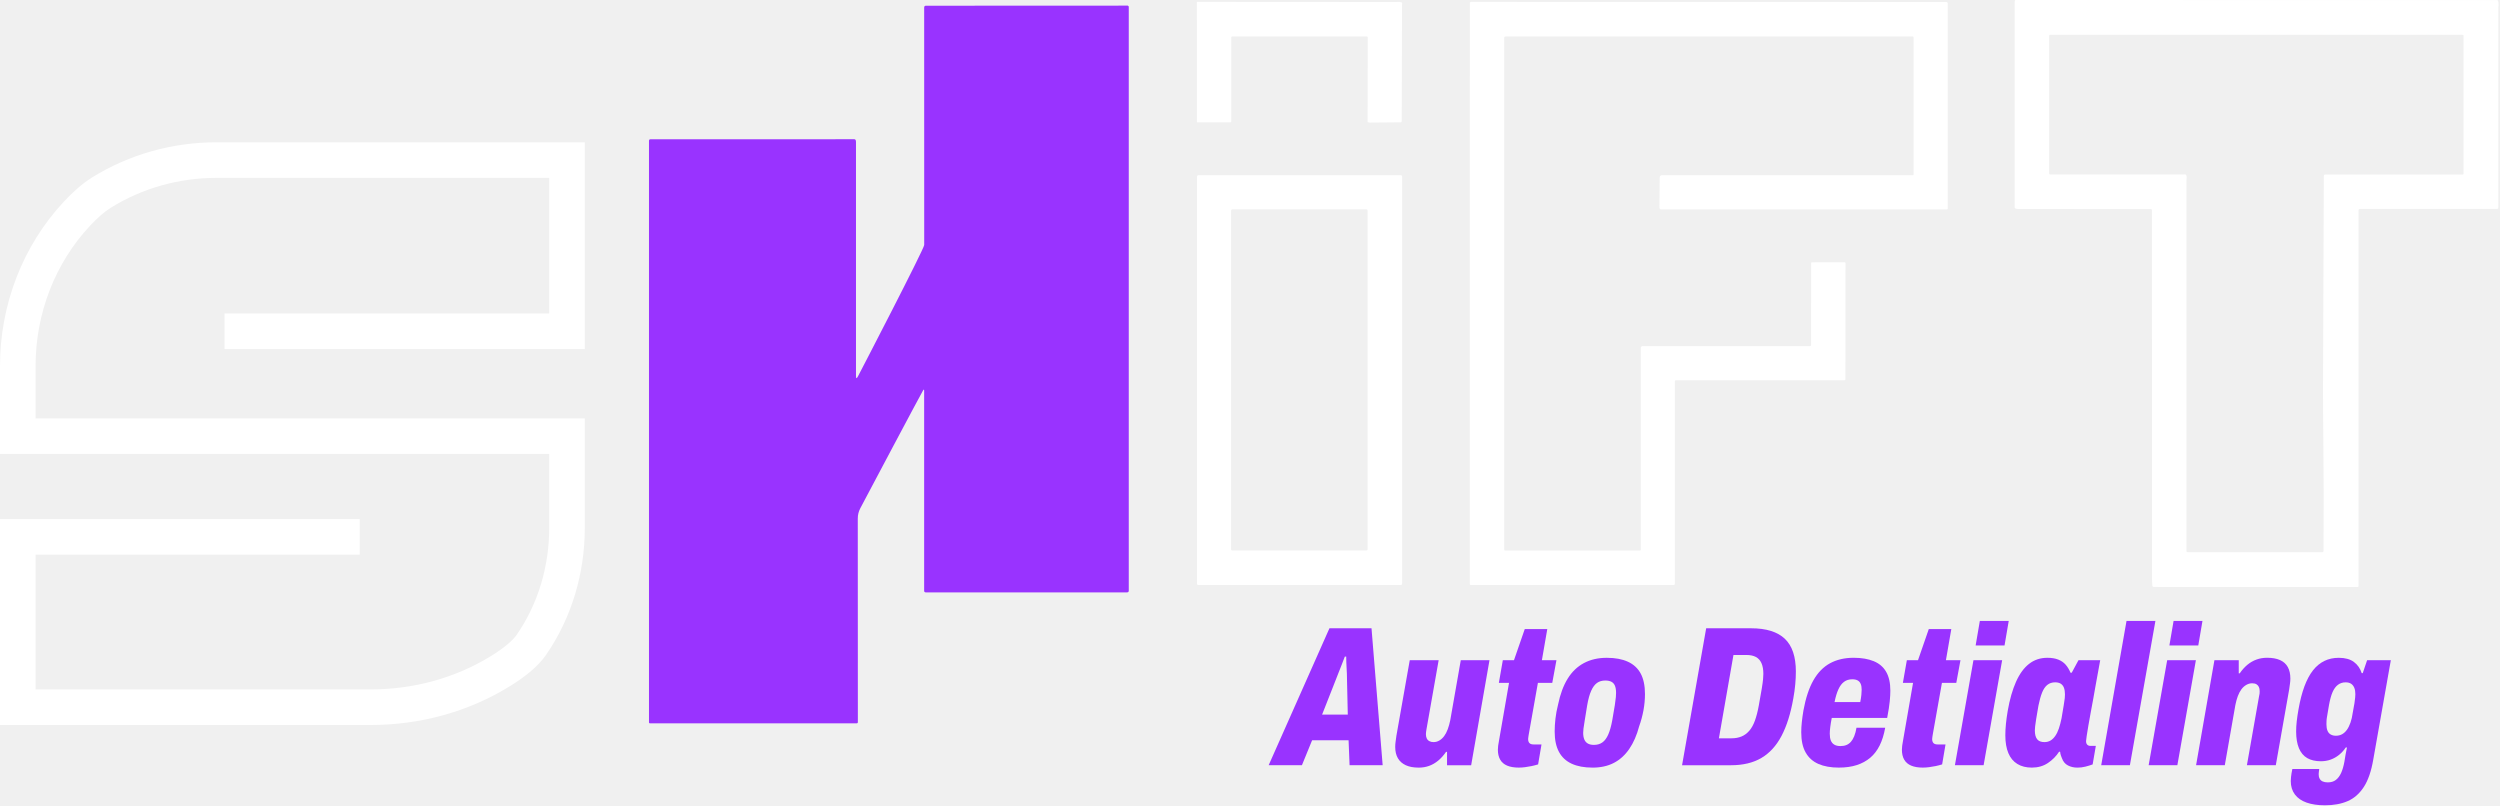
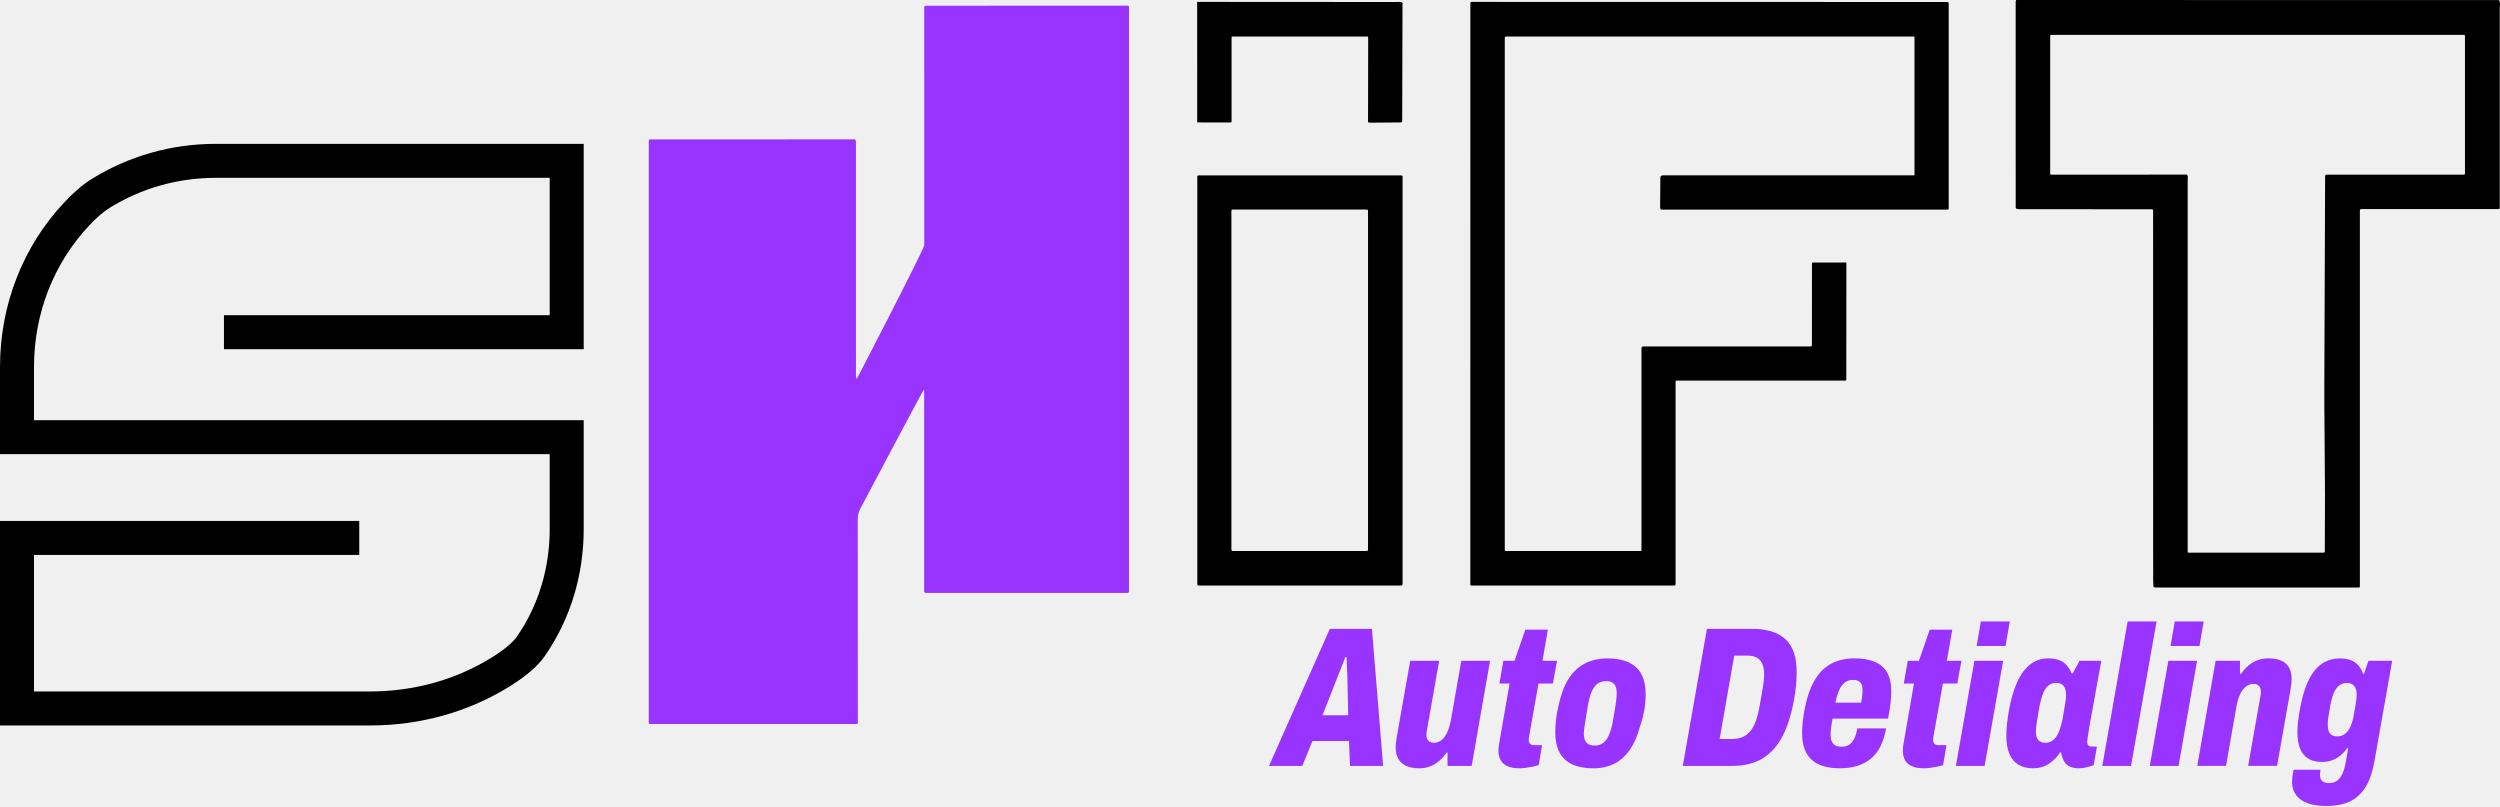
- <svg xmlns="http://www.w3.org/2000/svg" width="1546" height="498" viewBox="0 0 1546 498" fill="none">
-   <path d="M1544.51 0.03C1545.1 0.95 1545.25 2.56 1544.95 4.86V128.44C1544.95 128.85 1544.62 129.19 1544.2 129.19H1459.31C1458.87 129.19 1458.52 129.54 1458.52 129.97V362.29C1458.52 362.78 1458.28 363.02 1457.79 363.02H1337.11L1331.88 362.94C1331.31 362.93 1331.01 362.64 1330.98 362.08L1330.81 358.69L1330.76 130.08C1330.76 129.56 1330.5 129.3 1329.98 129.3L1248.39 129.24C1246.48 129.35 1245.64 128.81 1245.88 127.62L1245.86 1.07C1245.88 0.63 1246.01 0.28 1246.25 0.01L1544.51 0.04V0.03ZM1350.53 107.9C1351.96 107.46 1352.5 108.58 1352.13 111.26V340.9C1352.13 341.22 1352.38 341.48 1352.69 341.48H1436.07C1436.6 341.48 1436.86 341.22 1436.86 340.69C1437.04 317.53 1437 294.33 1436.74 271.12C1436.59 257.66 1436.53 247.28 1436.55 239.98C1436.6 213.83 1436.77 170.12 1437.05 108.85C1437.05 108.23 1437.37 107.92 1438 107.92H1522.92C1523.21 107.92 1523.45 107.68 1523.45 107.39V22.11C1523.45 21.79 1523.19 21.53 1522.86 21.53H1267.72C1267.43 21.53 1267.19 21.76 1267.19 22.04V107.3C1267.19 107.64 1267.47 107.91 1267.81 107.91L1350.52 107.89L1350.53 107.9Z" fill="white" />
-   <path d="M863.38 1.23C866.33 1 867.54 1.44 867.02 2.54L866.83 74.85C866.83 75.37 866.57 75.63 866.05 75.64L847.04 75.8L845.73 75.55L845.82 23.2C845.82 22.85 845.53 22.56 845.18 22.56H761.88C761.62 22.56 761.41 22.77 761.41 23.03V75.14C761.41 75.43 761.17 75.67 760.88 75.67L740.19 75.64L740.16 1.16L863.36 1.24L863.38 1.23Z" fill="white" />
-   <path d="M910.2 1.17L1203.54 1.23C1204.06 1.23 1204.49 1.66 1204.49 2.18V128.79C1204.49 129.27 1204.25 129.51 1203.77 129.51L1027.05 129.49C1026.43 129.47 1026.14 128.81 1026.19 127.51L1026.35 109.87C1026.36 108.85 1026.87 108.34 1027.88 108.34H1183.03C1183.21 108.34 1183.36 108.19 1183.36 108.01V23.24C1183.36 22.79 1183.14 22.57 1182.69 22.57H931.07C930.5 22.57 930.21 22.86 930.21 23.43V339.92C930.21 340.26 930.38 340.43 930.72 340.43H1014.22C1014.47 340.43 1014.67 340.23 1014.67 339.98V215.13C1014.67 214.53 1015.16 214.04 1015.76 214.04H1119.18C1119.71 214.04 1119.97 213.78 1119.97 213.25L1120 162.41C1120.17 162.34 1120.33 162.27 1120.5 162.21L1140.29 162.18C1141.15 161.97 1141.47 162.48 1141.26 163.69L1141.21 234.55C1141.21 234.88 1140.95 235.14 1140.62 235.14H1036.36C1036.02 235.14 1035.74 235.42 1035.74 235.76V360.94C1035.74 361.49 1035.46 361.77 1034.9 361.77H909.47C909.17 361.77 908.93 361.53 908.93 361.24L908.95 1.78C909.11 1.29 909.53 1.09 910.21 1.17H910.2Z" fill="white" />
-   <path d="M697.49 3.49C697.92 3.74 698.1 4.07 698.03 4.49V365.27C698.03 365.98 697.68 366.33 696.97 366.33H572.52C571.84 366.33 571.49 365.99 571.49 365.3V241.63C571.49 240.76 571.27 240.7 570.82 241.44C569.47 243.64 534.33 309.88 532.01 314.31C530.97 316.3 530.45 318.4 530.45 320.6C530.45 361.44 530.47 403.44 530.5 446.6C530.5 447 530.18 447.32 529.78 447.32H401.95C401.61 447.32 401.33 447.05 401.33 446.71V87.09C401.33 86.45 401.66 86.12 402.31 86.12L528.13 86.1C529.45 85.87 529.34 87.85 529.34 88.23C529.3 136.5 529.3 184.58 529.34 232.48C529.34 234.17 529.74 234.27 530.54 232.78C532.26 229.53 571.54 153.81 571.53 151.5C571.49 141.81 571.48 92.86 571.51 4.65C571.51 3.91 571.88 3.54 572.63 3.54L697.47 3.48L697.49 3.49Z" fill="#9933FF" />
-   <path d="M867.06 361C867.06 361.43 866.71 361.78 866.28 361.78H741.02C740.59 361.78 740.24 361.43 740.24 361V109.14C740.24 108.71 740.59 108.36 741.02 108.36H866.28C866.71 108.36 867.06 108.71 867.06 109.14V360.99V361ZM845.72 130.22C845.72 129.81 845.39 129.47 844.97 129.47H762.06C761.65 129.47 761.31 129.8 761.31 130.22V339.67C761.31 340.08 761.64 340.42 762.06 340.42H844.97C845.38 340.42 845.72 340.09 845.72 339.67V130.22Z" fill="white" />
-   <path d="M784.54 473.21L822.13 388.53H848.14L855.04 473.21H834.58L833.96 457.8H811.4L805.11 473.21H784.53H784.54ZM817.57 441.91H833.47L832.98 419.97C832.98 418.98 832.96 417.92 832.92 416.76C832.88 415.61 832.82 414.4 832.74 413.12C832.66 411.85 832.6 410.61 832.56 409.42C832.52 408.23 832.5 407.1 832.5 406.03H831.64C831.15 407.43 830.55 408.99 829.85 410.71C829.15 412.44 828.49 414.1 827.88 415.7C827.26 417.3 826.71 418.72 826.22 419.95L817.59 441.89L817.57 441.91Z" fill="#9933FF" />
-   <path d="M877.22 474.69C874.1 474.69 871.47 474.2 869.33 473.21C867.19 472.22 865.57 470.79 864.46 468.9C863.35 467.01 862.8 464.67 862.8 461.87C862.8 460.8 862.88 459.69 863.05 458.54C863.21 457.39 863.38 456.2 863.54 454.96L871.8 408.25H889.67L882.15 450.9C882.07 451.48 881.98 452.01 881.9 452.5C881.82 452.99 881.78 453.49 881.78 453.98C881.78 454.97 881.94 455.83 882.27 456.57C882.6 457.31 883.13 457.89 883.87 458.3C884.61 458.71 885.47 458.92 886.46 458.92C887.77 458.92 888.99 458.59 890.1 457.93C891.21 457.27 892.19 456.37 893.06 455.22C893.92 454.07 894.66 452.65 895.28 450.97C895.9 449.29 896.41 447.46 896.82 445.49L903.35 408.27H921.1L909.76 473.23H894.85V464.97H894.23C892.75 467.11 891.15 468.89 889.42 470.33C887.7 471.77 885.83 472.86 883.81 473.6C881.8 474.34 879.6 474.71 877.22 474.71V474.69Z" fill="#9933FF" />
-   <path d="M939.35 474.69C936.39 474.69 933.95 474.28 932.02 473.46C930.09 472.64 928.65 471.41 927.71 469.76C926.76 468.12 926.29 466.06 926.29 463.6C926.29 462.86 926.35 462.02 926.47 461.07C926.59 460.13 926.78 459.04 927.02 457.8L933.18 422.3H926.89L929.35 408.25H936.25L942.91 389.02H956.84L953.51 408.25H962.51L959.92 422.3H951.04L945.37 454.22C945.29 454.71 945.2 455.25 945.12 455.82C945.04 456.4 945 456.81 945 457.05C945 458.12 945.27 458.94 945.8 459.51C946.33 460.09 947.22 460.37 948.45 460.37H953.26L951.17 472.7C949.85 473.11 948.5 473.46 947.1 473.75C945.7 474.04 944.35 474.26 943.03 474.43C941.71 474.59 940.48 474.68 939.33 474.68L939.35 474.69Z" fill="#9933FF" />
-   <path d="M984.83 474.69C979.73 474.69 975.44 473.89 971.95 472.29C968.46 470.69 965.83 468.24 964.06 464.96C962.29 461.67 961.41 457.48 961.41 452.39C961.41 449.84 961.57 447.15 961.9 444.32C962.23 441.49 962.76 438.63 963.5 435.75C964.81 429.34 966.79 424 969.42 419.73C972.05 415.46 975.4 412.23 979.47 410.06C983.54 407.88 988.24 406.79 993.58 406.79C998.92 406.79 1003.11 407.59 1006.65 409.19C1010.18 410.79 1012.83 413.24 1014.6 416.52C1016.37 419.81 1017.25 424.04 1017.25 429.22C1017.25 432.51 1016.94 435.84 1016.33 439.2C1015.71 442.57 1014.83 445.86 1013.68 449.06C1012.2 454.65 1010.15 459.35 1007.52 463.17C1004.89 466.99 1001.71 469.87 997.97 471.8C994.23 473.73 989.85 474.7 984.84 474.7L984.83 474.69ZM985.69 460.64C987.74 460.64 989.49 460.13 990.93 459.1C992.37 458.07 993.58 456.43 994.57 454.17C995.56 451.91 996.38 448.97 997.03 445.36C997.77 441.25 998.3 438.11 998.63 435.93C998.96 433.75 999.16 432.13 999.25 431.06C999.33 429.99 999.37 429.13 999.37 428.47C999.37 426.66 999.14 425.2 998.69 424.09C998.24 422.98 997.52 422.16 996.53 421.63C995.54 421.1 994.27 420.83 992.71 420.83C990.66 420.83 988.93 421.34 987.53 422.37C986.13 423.4 984.94 425.02 983.96 427.24C982.97 429.46 982.15 432.46 981.5 436.24C980.84 440.35 980.33 443.51 979.96 445.73C979.59 447.95 979.34 449.57 979.22 450.6C979.1 451.63 979.04 452.47 979.04 453.13C979.04 454.86 979.29 456.27 979.78 457.38C980.27 458.49 981.01 459.31 982 459.84C982.99 460.38 984.22 460.64 985.7 460.64H985.69Z" fill="#9933FF" />
-   <path d="M1040.19 473.21L1055.1 388.53H1082.83C1092.2 388.53 1099.16 390.69 1103.72 395C1108.28 399.31 1110.56 406.07 1110.56 415.28C1110.56 417.74 1110.44 420.38 1110.19 423.17C1109.94 425.96 1109.53 428.92 1108.96 432.05C1107.32 441.34 1104.89 449.02 1101.69 455.1C1098.48 461.18 1094.33 465.72 1089.24 468.72C1084.14 471.72 1077.9 473.22 1070.51 473.22H1040.19V473.21ZM1062.99 456.57H1070.75C1073.05 456.57 1075.1 456.2 1076.91 455.46C1078.72 454.72 1080.32 453.55 1081.72 451.95C1083.12 450.35 1084.29 448.25 1085.23 445.66C1086.17 443.07 1086.98 439.97 1087.63 436.35C1088.45 431.83 1089.07 428.32 1089.48 425.81C1089.89 423.3 1090.16 421.37 1090.28 420.02C1090.4 418.67 1090.46 417.58 1090.46 416.75C1090.46 414.04 1090.07 411.82 1089.29 410.09C1088.51 408.36 1087.36 407.09 1085.84 406.27C1084.32 405.45 1082.33 405.04 1079.86 405.04H1071.97L1062.97 456.56L1062.99 456.57Z" fill="#9933FF" />
-   <path d="M1137.19 474.69C1132.18 474.69 1127.95 473.93 1124.49 472.41C1121.03 470.89 1118.41 468.53 1116.6 465.32C1114.79 462.12 1113.89 457.97 1113.89 452.87C1113.89 450.82 1114.01 448.66 1114.26 446.4C1114.51 444.14 1114.83 441.78 1115.25 439.31C1116.65 431.67 1118.7 425.47 1121.41 420.7C1124.12 415.94 1127.55 412.42 1131.7 410.16C1135.85 407.9 1140.72 406.77 1146.31 406.77C1151.16 406.77 1155.29 407.47 1158.7 408.87C1162.11 410.27 1164.68 412.47 1166.4 415.46C1168.13 418.46 1168.99 422.34 1168.99 427.11C1168.99 428.92 1168.87 431.12 1168.62 433.7C1168.37 436.29 1167.84 439.72 1167.02 443.99H1132.76C1132.35 446.05 1132.04 447.89 1131.84 449.54C1131.63 451.18 1131.53 452.58 1131.53 453.73C1131.53 455.46 1131.75 456.87 1132.21 457.98C1132.66 459.09 1133.38 459.93 1134.37 460.51C1135.36 461.09 1136.63 461.37 1138.19 461.37C1139.59 461.37 1140.82 461.14 1141.89 460.69C1142.96 460.24 1143.88 459.56 1144.66 458.66C1145.44 457.76 1146.12 456.59 1146.69 455.15C1147.26 453.71 1147.72 452.01 1148.05 450.03H1165.8C1165.06 454.22 1163.93 457.86 1162.41 460.94C1160.89 464.02 1158.94 466.57 1156.56 468.58C1154.18 470.59 1151.38 472.11 1148.18 473.14C1144.98 474.17 1141.32 474.68 1137.21 474.68L1137.19 474.69ZM1134.48 434.14H1150.38C1150.71 432.5 1150.93 431.04 1151.06 429.76C1151.18 428.49 1151.25 427.4 1151.25 426.49C1151.25 425.01 1151.04 423.8 1150.63 422.85C1150.22 421.91 1149.58 421.21 1148.72 420.75C1147.86 420.3 1146.77 420.07 1145.45 420.07C1143.48 420.07 1141.79 420.58 1140.4 421.61C1139 422.64 1137.83 424.18 1136.89 426.23C1135.94 428.28 1135.14 430.91 1134.49 434.12L1134.48 434.14Z" fill="#9933FF" />
-   <path d="M1189.2 474.69C1186.24 474.69 1183.8 474.28 1181.87 473.46C1179.94 472.64 1178.5 471.41 1177.56 469.76C1176.61 468.12 1176.14 466.06 1176.14 463.6C1176.14 462.86 1176.2 462.02 1176.32 461.07C1176.44 460.13 1176.63 459.04 1176.87 457.8L1183.03 422.3H1176.74L1179.2 408.25H1186.1L1192.76 389.02H1206.69L1203.36 408.25H1212.36L1209.77 422.3H1200.89L1195.22 454.22C1195.14 454.71 1195.05 455.25 1194.97 455.82C1194.89 456.4 1194.85 456.81 1194.85 457.05C1194.85 458.12 1195.12 458.94 1195.65 459.51C1196.18 460.09 1197.07 460.37 1198.3 460.37H1203.11L1201.02 472.7C1199.7 473.11 1198.35 473.46 1196.95 473.75C1195.55 474.04 1194.2 474.26 1192.88 474.43C1191.56 474.59 1190.33 474.68 1189.18 474.68L1189.2 474.69Z" fill="#9933FF" />
-   <path d="M1208.92 473.21L1220.38 408.25H1238.13L1226.67 473.21H1208.92ZM1221.74 399.14L1224.33 383.98H1242.2L1239.61 399.14H1221.74Z" fill="#9933FF" />
-   <path d="M1256.5 474.69C1252.97 474.69 1249.97 473.93 1247.5 472.41C1245.03 470.89 1243.19 468.65 1241.95 465.69C1240.72 462.73 1240.1 459.08 1240.1 454.72C1240.1 452.5 1240.22 450.14 1240.47 447.63C1240.72 445.12 1241.09 442.43 1241.58 439.56C1242.81 432.49 1244.52 426.52 1246.7 421.63C1248.88 416.74 1251.57 413.04 1254.77 410.54C1257.97 408.03 1261.75 406.78 1266.11 406.78C1268.74 406.78 1270.98 407.15 1272.83 407.89C1274.68 408.63 1276.2 409.68 1277.39 411.03C1278.58 412.39 1279.59 414.05 1280.41 416.02H1281.15L1285.34 408.26H1298.77L1295.81 424.53C1295.48 426.58 1295.05 429.03 1294.52 431.86C1293.98 434.69 1293.45 437.57 1292.92 440.49C1292.38 443.41 1291.89 446.16 1291.44 448.75C1290.99 451.34 1290.64 453.5 1290.39 455.22C1290.14 456.95 1290.02 457.97 1290.02 458.3C1290.02 459.29 1290.27 460.03 1290.76 460.52C1291.25 461.01 1291.91 461.26 1292.73 461.26H1296.06L1294.09 472.72C1292.77 473.21 1291.3 473.66 1289.65 474.08C1288.01 474.49 1286.36 474.7 1284.72 474.7C1282.5 474.7 1280.53 474.25 1278.8 473.34C1277.07 472.43 1275.84 470.96 1275.1 468.9C1274.85 468.33 1274.63 467.73 1274.42 467.11C1274.21 466.49 1274.07 465.78 1273.99 464.95L1273.37 464.83C1271.56 467.62 1269.24 469.97 1266.41 471.86C1263.58 473.75 1260.27 474.69 1256.49 474.69H1256.5ZM1264.39 458.91C1265.7 458.91 1266.9 458.6 1267.97 457.99C1269.04 457.37 1270.02 456.43 1270.93 455.16C1271.83 453.89 1272.59 452.33 1273.21 450.48C1273.83 448.63 1274.38 446.52 1274.87 444.13C1275.44 440.6 1275.9 437.89 1276.23 436C1276.56 434.11 1276.76 432.69 1276.85 431.75C1276.93 430.81 1276.97 430.05 1276.97 429.47C1276.97 427.83 1276.76 426.45 1276.35 425.34C1275.94 424.23 1275.28 423.39 1274.38 422.81C1273.47 422.24 1272.33 421.95 1270.93 421.95C1269.04 421.95 1267.44 422.46 1266.12 423.49C1264.8 424.52 1263.72 426.1 1262.85 428.24C1261.99 430.38 1261.23 433.09 1260.57 436.37C1259.91 439.99 1259.44 442.78 1259.15 444.75C1258.86 446.72 1258.66 448.18 1258.53 449.13C1258.41 450.08 1258.35 450.92 1258.35 451.66C1258.35 454.12 1258.82 455.95 1259.77 457.14C1260.71 458.33 1262.25 458.93 1264.39 458.93V458.91Z" fill="#9933FF" />
-   <path d="M1299.39 473.21L1315.04 383.97H1332.91L1317.13 473.21H1299.38H1299.39Z" fill="#9933FF" />
-   <path d="M1328.73 473.21L1340.19 408.25H1357.94L1346.48 473.21H1328.73ZM1341.55 399.14L1344.14 383.98H1362.01L1359.42 399.14H1341.55Z" fill="#9933FF" />
-   <path d="M1358.06 473.21L1369.4 408.25H1384.44V416.38H1385.06C1386.46 414.33 1388.02 412.58 1389.74 411.14C1391.47 409.7 1393.36 408.61 1395.41 407.87C1397.46 407.13 1399.64 406.76 1401.94 406.76C1405.15 406.76 1407.81 407.23 1409.95 408.18C1412.09 409.13 1413.69 410.56 1414.76 412.49C1415.83 414.42 1416.36 416.78 1416.36 419.58C1416.36 420.65 1416.28 421.74 1416.11 422.85C1415.94 423.96 1415.78 425.13 1415.62 426.36L1407.36 473.2H1389.49L1397.01 430.55C1397.17 429.98 1397.28 429.44 1397.32 428.95C1397.36 428.46 1397.38 427.96 1397.38 427.47C1397.38 426.4 1397.21 425.52 1396.89 424.82C1396.56 424.12 1396.07 423.57 1395.41 423.16C1394.75 422.75 1393.85 422.54 1392.7 422.54C1391.47 422.54 1390.28 422.87 1389.13 423.53C1387.98 424.19 1386.97 425.09 1386.11 426.24C1385.25 427.39 1384.51 428.79 1383.89 430.43C1383.27 432.07 1382.76 433.92 1382.35 435.98L1375.82 473.2H1358.07L1358.06 473.21Z" fill="#9933FF" />
-   <path d="M1437.69 497.99C1433.33 497.99 1429.57 497.44 1426.41 496.33C1423.25 495.22 1420.82 493.54 1419.14 491.28C1417.46 489.02 1416.61 486.25 1416.61 482.96C1416.61 482.38 1416.67 481.5 1416.79 480.31C1416.91 479.12 1417.18 477.54 1417.59 475.56H1434.23C1434.15 476.13 1434.06 476.71 1433.98 477.29C1433.9 477.86 1433.86 478.36 1433.86 478.77C1433.86 479.84 1434.06 480.76 1434.48 481.54C1434.89 482.32 1435.53 482.9 1436.39 483.27C1437.25 483.64 1438.3 483.82 1439.53 483.82C1441.5 483.82 1443.15 483.33 1444.46 482.34C1445.77 481.35 1446.86 479.92 1447.73 478.03C1448.59 476.14 1449.27 473.84 1449.76 471.13C1450.01 469.65 1450.25 468.15 1450.5 466.63C1450.75 465.11 1451.03 463.65 1451.36 462.25H1450.62C1449.47 463.98 1448.11 465.48 1446.55 466.75C1444.99 468.02 1443.26 469.01 1441.37 469.71C1439.48 470.41 1437.43 470.76 1435.21 470.76C1431.84 470.76 1429.03 470.1 1426.77 468.79C1424.51 467.48 1422.81 465.44 1421.66 462.69C1420.51 459.94 1419.93 456.47 1419.93 452.27C1419.93 450.38 1420.05 448.31 1420.3 446.05C1420.55 443.79 1420.92 441.3 1421.41 438.59C1423.3 427.74 1426.28 419.73 1430.35 414.55C1434.42 409.37 1439.74 406.79 1446.31 406.79C1450.25 406.79 1453.38 407.65 1455.68 409.38C1457.98 411.11 1459.58 413.41 1460.49 416.28H1461.11L1463.82 408.27H1478.49L1467.64 469.65C1466.41 476.88 1464.45 482.55 1461.79 486.66C1459.12 490.77 1455.79 493.69 1451.81 495.41C1447.82 497.14 1443.12 498 1437.7 498L1437.69 497.99ZM1444.59 454.97C1445.99 454.97 1447.24 454.66 1448.35 454.05C1449.46 453.44 1450.44 452.53 1451.31 451.34C1452.17 450.15 1452.91 448.67 1453.53 446.9C1454.15 445.13 1454.62 443.06 1454.95 440.68C1455.44 438.21 1455.79 436.26 1456 434.83C1456.2 433.39 1456.35 432.24 1456.43 431.38C1456.51 430.52 1456.55 429.8 1456.55 429.22C1456.55 427.66 1456.32 426.34 1455.87 425.28C1455.42 424.21 1454.76 423.39 1453.9 422.82C1453.04 422.25 1451.91 421.96 1450.51 421.96C1448.7 421.96 1447.12 422.47 1445.76 423.5C1444.4 424.53 1443.3 426.05 1442.43 428.06C1441.57 430.07 1440.85 432.68 1440.27 435.89C1439.86 438.52 1439.51 440.6 1439.22 442.11C1438.93 443.63 1438.77 444.8 1438.73 445.62C1438.69 446.44 1438.67 447.18 1438.67 447.84C1438.67 449.4 1438.87 450.72 1439.29 451.78C1439.7 452.85 1440.36 453.65 1441.26 454.18C1442.16 454.72 1443.27 454.98 1444.59 454.98V454.97Z" fill="#9933FF" />
-   <path fill-rule="evenodd" clip-rule="evenodd" d="M56.831 109.819C79.972 95.415 106.704 88 133.85 88H361.63V215.86H138.87V193.86H339.63V110H133.85C110.698 110 88.011 116.324 68.453 128.499L68.45 128.501C64.657 130.859 60.381 134.59 55.843 139.426M56.827 109.821C50.781 113.583 45.019 118.81 39.799 124.373L39.797 124.374C13.864 152.019 0 188.714 0 226.38V280.72H339.63V326.47C339.63 350.163 332.819 373.337 319.508 392.576C316.943 396.278 311.522 400.817 303.729 405.632L303.727 405.633C281.48 419.384 255.554 426.34 229.15 426.34H22V343H222.46V321H0V448.34H229.15C259.385 448.34 289.359 440.377 315.291 424.348C323.718 419.143 332.357 412.662 337.592 405.104L337.595 405.099C353.622 381.94 361.63 354.336 361.63 326.47V258.72H22V226.38C22 194.066 33.896 162.822 55.841 139.427" fill="white" />
+ <svg xmlns="http://www.w3.org/2000/svg" id="Layer_1" viewBox="0 0 1544.6 497.99">
+   <defs>
+     <style>
+       .cls-1 {
+         fill: #93f;
+       }
+     </style>
+   </defs>
+   <path d="M1544.01.03c.59.92.74,2.53.44,4.83v123.58c0,.41-.33.75-.75.75h-84.89c-.44,0-.79.35-.79.78h0v232.32c0,.49-.24.73-.73.73h-120.68l-5.23-.08c-.57-.01-.87-.3-.9-.86l-.17-3.39-.05-228.61c0-.52-.26-.78-.78-.78l-81.59-.06c-1.91.11-2.75-.43-2.51-1.62l-.02-126.55c.02-.44.15-.79.39-1.06l298.26.03ZM1350.03,107.9c1.43-.44,1.97.68,1.6,3.36v229.64c0,.32.25.58.56.58h83.38c.53,0,.79-.26.79-.79.18-23.16.14-46.36-.12-69.57-.15-13.46-.21-23.84-.19-31.14.05-26.15.22-69.86.5-131.13,0-.62.32-.93.95-.93h84.92c.29,0,.53-.24.53-.53h0V22.11c0-.32-.26-.58-.59-.58h-255.14c-.29,0-.53.23-.53.51h0v85.26c0,.34.28.61.62.61h0l82.71-.02Z" />
+   <path d="M862.88,1.23c2.95-.23,4.16.21,3.64,1.31l-.19,72.31c0,.52-.26.78-.78.79l-19.01.16-1.31-.25.09-52.35c0-.35-.29-.64-.64-.64h-83.3c-.26,0-.47.21-.47.47h0v52.11c0,.29-.24.53-.53.53l-20.69-.03-.03-74.48,123.2.08Z" />
+   <path d="M909.7,1.17l293.34.06c.52,0,.95.43.95.95h0v126.61c0,.48-.24.72-.72.72l-176.72-.02c-.62-.02-.91-.68-.86-1.98l.16-17.64c.01-1.02.52-1.53,1.53-1.53h155.15c.18,0,.33-.15.33-.33h0V23.24c0-.45-.22-.67-.67-.67h-251.62c-.57,0-.86.29-.86.86v316.49c0,.34.17.51.51.51h83.5c.25,0,.45-.2.45-.45h0v-124.85c0-.6.49-1.09,1.09-1.09h103.42c.53,0,.79-.26.79-.79l.03-50.84c.17-.07.33-.14.5-.2l19.79-.03c.86-.21,1.18.3.97,1.51l-.05,70.86c0,.33-.26.59-.59.59h-104.26c-.34,0-.62.28-.62.62h0v125.18c0,.55-.28.83-.84.83h-125.43c-.3,0-.54-.24-.54-.53h0s.02-359.46.02-359.46c.16-.49.58-.69,1.26-.61Z" />
+   <path class="cls-1" d="M696.99,3.49c.43.25.61.58.54,1v360.78c0,.71-.35,1.06-1.06,1.06h-124.45c-.68,0-1.03-.34-1.03-1.03v-123.67c0-.87-.22-.93-.67-.19-1.35,2.2-36.49,68.44-38.81,72.87-1.04,1.99-1.56,4.09-1.56,6.29,0,40.84.02,82.84.05,126,0,.4-.32.72-.72.72h-127.83c-.34,0-.62-.27-.62-.61h0V87.09c0-.64.33-.97.98-.97l125.82-.02c1.32-.23,1.21,1.75,1.21,2.13-.04,48.27-.04,96.35,0,144.25,0,1.69.4,1.79,1.2.3,1.72-3.25,41-78.97,40.99-81.28-.04-9.69-.05-58.64-.02-146.85,0-.74.37-1.11,1.12-1.11l124.84-.06Z" />
+   <path d="M866.56,361c0,.43-.35.78-.78.78h-125.26c-.43,0-.78-.35-.78-.78V109.14c0-.43.35-.78.78-.78h125.26c.43,0,.78.35.78.78v251.85ZM845.22,130.22c0-.41-.33-.75-.75-.75h-82.91c-.41,0-.75.33-.75.75v209.45c0,.41.33.75.75.75h82.91c.41,0,.75-.33.75-.75v-209.45Z" />
+   <g>
+     <path class="cls-1" d="M784.04,473.21l37.59-84.68h26.01l6.9,84.68h-20.46l-.62-15.41h-22.56l-6.29,15.41h-20.58ZM817.07,441.91h15.9l-.49-21.94c0-.99-.02-2.05-.06-3.21-.04-1.15-.1-2.36-.18-3.64-.08-1.27-.14-2.51-.18-3.7-.04-1.19-.06-2.32-.06-3.39h-.86c-.49,1.4-1.09,2.96-1.79,4.68-.7,1.73-1.36,3.39-1.97,4.99-.62,1.6-1.17,3.02-1.66,4.25l-8.63,21.94Z" />
+     <path class="cls-1" d="M876.72,474.69c-3.12,0-5.75-.49-7.89-1.48-2.14-.99-3.76-2.42-4.87-4.31-1.11-1.89-1.66-4.23-1.66-7.03,0-1.07.08-2.18.25-3.33.16-1.15.33-2.34.49-3.58l8.26-46.71h17.87l-7.52,42.65c-.08.58-.17,1.11-.25,1.6-.08.49-.12.99-.12,1.48,0,.99.16,1.85.49,2.59.33.74.86,1.32,1.6,1.73.74.41,1.6.62,2.59.62,1.31,0,2.53-.33,3.64-.99,1.11-.66,2.09-1.56,2.96-2.71.86-1.15,1.6-2.57,2.22-4.25.62-1.68,1.13-3.51,1.54-5.48l6.53-37.22h17.75l-11.34,64.96h-14.91v-8.26h-.62c-1.48,2.14-3.08,3.92-4.81,5.36-1.72,1.44-3.59,2.53-5.61,3.27-2.01.74-4.21,1.11-6.59,1.11Z" />
+     <path class="cls-1" d="M938.85,474.69c-2.96,0-5.4-.41-7.33-1.23-1.93-.82-3.37-2.05-4.31-3.7-.95-1.64-1.42-3.7-1.42-6.16,0-.74.06-1.58.18-2.53.12-.94.31-2.03.55-3.27l6.16-35.5h-6.29l2.46-14.05h6.9l6.66-19.23h13.93l-3.33,19.23h9l-2.59,14.05h-8.88l-5.67,31.92c-.08.49-.17,1.03-.25,1.6-.08.58-.12.99-.12,1.23,0,1.07.27,1.89.8,2.46.53.58,1.42.86,2.65.86h4.81l-2.09,12.33c-1.32.41-2.67.76-4.07,1.05-1.4.29-2.75.51-4.07.68-1.32.16-2.55.25-3.7.25Z" />
+     <path class="cls-1" d="M984.33,474.69c-5.1,0-9.39-.8-12.88-2.4-3.49-1.6-6.12-4.05-7.89-7.33-1.77-3.29-2.65-7.48-2.65-12.57,0-2.55.16-5.24.49-8.07.33-2.83.86-5.69,1.6-8.57,1.31-6.41,3.29-11.75,5.92-16.02,2.63-4.27,5.98-7.5,10.05-9.67,4.07-2.18,8.77-3.27,14.11-3.27s9.53.8,13.07,2.4c3.53,1.6,6.18,4.05,7.95,7.33,1.77,3.29,2.65,7.52,2.65,12.7,0,3.29-.31,6.62-.92,9.98-.62,3.37-1.5,6.66-2.65,9.86-1.48,5.59-3.53,10.29-6.16,14.11-2.63,3.82-5.81,6.7-9.55,8.63-3.74,1.93-8.12,2.9-13.13,2.9ZM985.19,460.64c2.05,0,3.8-.51,5.24-1.54,1.44-1.03,2.65-2.67,3.64-4.93.99-2.26,1.81-5.2,2.46-8.81.74-4.11,1.27-7.25,1.6-9.43.33-2.18.53-3.8.62-4.87.08-1.07.12-1.93.12-2.59,0-1.81-.23-3.27-.68-4.38-.45-1.11-1.17-1.93-2.16-2.46-.99-.53-2.26-.8-3.82-.8-2.05,0-3.78.51-5.18,1.54-1.4,1.03-2.59,2.65-3.57,4.87-.99,2.22-1.81,5.22-2.46,9-.66,4.11-1.17,7.27-1.54,9.49-.37,2.22-.62,3.84-.74,4.87-.12,1.03-.18,1.87-.18,2.53,0,1.73.25,3.14.74,4.25s1.23,1.93,2.22,2.46c.99.54,2.22.8,3.7.8Z" />
+   </g>
+   <g>
+     <path class="cls-1" d="M1039.69,473.21l14.91-84.68h27.73c9.37,0,16.33,2.16,20.89,6.47,4.56,4.31,6.84,11.07,6.84,20.28,0,2.46-.12,5.1-.37,7.89-.25,2.79-.66,5.75-1.23,8.88-1.64,9.29-4.07,16.97-7.27,23.05-3.21,6.08-7.36,10.62-12.45,13.62-5.1,3-11.34,4.5-18.73,4.5h-30.32ZM1062.49,456.57h7.76c2.3,0,4.35-.37,6.16-1.11,1.81-.74,3.41-1.91,4.81-3.51,1.4-1.6,2.57-3.7,3.51-6.29.94-2.59,1.75-5.69,2.4-9.31.82-4.52,1.44-8.03,1.85-10.54.41-2.51.68-4.44.8-5.79s.18-2.44.18-3.27c0-2.71-.39-4.93-1.17-6.66-.78-1.73-1.93-3-3.45-3.82-1.52-.82-3.51-1.23-5.98-1.23h-7.89l-9,51.52Z" />
+     <path class="cls-1" d="M1136.69,474.69c-5.01,0-9.24-.76-12.7-2.28s-6.08-3.88-7.89-7.09c-1.81-3.2-2.71-7.35-2.71-12.45,0-2.05.12-4.21.37-6.47.25-2.26.57-4.62.99-7.09,1.4-7.64,3.45-13.84,6.16-18.61,2.71-4.76,6.14-8.28,10.29-10.54,4.15-2.26,9.02-3.39,14.61-3.39,4.85,0,8.98.7,12.39,2.1,3.41,1.4,5.98,3.6,7.7,6.59,1.73,3,2.59,6.88,2.59,11.65,0,1.81-.12,4.01-.37,6.59-.25,2.59-.78,6.02-1.6,10.29h-34.26c-.41,2.06-.72,3.9-.92,5.55-.21,1.64-.31,3.04-.31,4.19,0,1.73.22,3.14.68,4.25.45,1.11,1.17,1.95,2.16,2.53.99.58,2.26.86,3.82.86,1.4,0,2.63-.23,3.7-.68,1.07-.45,1.99-1.13,2.77-2.03.78-.9,1.46-2.07,2.03-3.51.57-1.44,1.03-3.14,1.36-5.12h17.75c-.74,4.19-1.87,7.83-3.39,10.91-1.52,3.08-3.47,5.63-5.85,7.64-2.38,2.01-5.18,3.53-8.38,4.56-3.2,1.03-6.86,1.54-10.97,1.54ZM1133.98,434.14h15.9c.33-1.64.55-3.1.68-4.38.12-1.27.19-2.36.19-3.27,0-1.48-.21-2.69-.62-3.64-.41-.94-1.05-1.64-1.91-2.1-.86-.45-1.95-.68-3.27-.68-1.97,0-3.66.51-5.05,1.54-1.4,1.03-2.57,2.57-3.51,4.62-.95,2.05-1.75,4.68-2.4,7.89Z" />
+     <path class="cls-1" d="M1188.7,474.69c-2.96,0-5.4-.41-7.33-1.23-1.93-.82-3.37-2.05-4.31-3.7-.95-1.64-1.42-3.7-1.42-6.16,0-.74.06-1.58.18-2.53.12-.94.31-2.03.55-3.27l6.16-35.5h-6.29l2.46-14.05h6.9l6.66-19.23h13.93l-3.33,19.23h9l-2.59,14.05h-8.88l-5.67,31.92c-.08.49-.17,1.03-.25,1.6-.08.58-.12.99-.12,1.23,0,1.07.27,1.89.8,2.46.53.58,1.42.86,2.65.86h4.81l-2.09,12.33c-1.32.41-2.67.76-4.07,1.05-1.4.29-2.75.51-4.07.68-1.32.16-2.55.25-3.7.25Z" />
+     <path class="cls-1" d="M1208.42,473.21l11.46-64.96h17.75l-11.46,64.96h-17.75ZM1221.24,399.14l2.59-15.16h17.87l-2.59,15.16h-17.87Z" />
+     <path class="cls-1" d="M1256,474.69c-3.53,0-6.53-.76-9-2.28s-4.31-3.76-5.55-6.72c-1.23-2.96-1.85-6.61-1.85-10.97,0-2.22.12-4.58.37-7.09.25-2.51.62-5.2,1.11-8.07,1.23-7.07,2.94-13.04,5.12-17.93,2.18-4.89,4.87-8.59,8.07-11.09,3.2-2.51,6.98-3.76,11.34-3.76,2.63,0,4.87.37,6.72,1.11s3.37,1.79,4.56,3.14c1.19,1.36,2.2,3.02,3.02,4.99h.74l4.19-7.76h13.43l-2.96,16.27c-.33,2.05-.76,4.5-1.29,7.33-.54,2.83-1.07,5.71-1.6,8.63-.54,2.92-1.03,5.67-1.48,8.26-.45,2.59-.8,4.75-1.05,6.47-.25,1.73-.37,2.75-.37,3.08,0,.99.25,1.73.74,2.22s1.15.74,1.97.74h3.33l-1.97,11.46c-1.32.49-2.79.94-4.44,1.36-1.64.41-3.29.62-4.93.62-2.22,0-4.19-.45-5.92-1.36s-2.96-2.38-3.7-4.44c-.25-.57-.47-1.17-.68-1.79-.21-.62-.35-1.33-.43-2.16l-.62-.12c-1.81,2.79-4.13,5.14-6.96,7.03-2.83,1.89-6.14,2.83-9.92,2.83ZM1263.89,458.91c1.31,0,2.51-.31,3.58-.92,1.07-.62,2.05-1.56,2.96-2.83.9-1.27,1.66-2.83,2.28-4.68.62-1.85,1.17-3.96,1.66-6.35.57-3.53,1.03-6.24,1.36-8.13.33-1.89.53-3.31.62-4.25.08-.94.12-1.7.12-2.28,0-1.64-.21-3.02-.62-4.13-.41-1.11-1.07-1.95-1.97-2.53-.91-.57-2.05-.86-3.45-.86-1.89,0-3.49.51-4.81,1.54-1.32,1.03-2.4,2.61-3.27,4.75-.86,2.14-1.62,4.85-2.28,8.13-.66,3.62-1.13,6.41-1.42,8.38-.29,1.97-.49,3.43-.62,4.38-.12.95-.18,1.79-.18,2.53,0,2.46.47,4.29,1.42,5.48.94,1.19,2.48,1.79,4.62,1.79Z" />
+     <path class="cls-1" d="M1298.89,473.21l15.65-89.24h17.87l-15.78,89.24h-17.75Z" />
+     <path class="cls-1" d="M1328.23,473.21l11.46-64.96h17.75l-11.46,64.96h-17.75ZM1341.05,399.14l2.59-15.16h17.87l-2.59,15.16h-17.87Z" />
+     <path class="cls-1" d="M1357.56,473.21l11.34-64.96h15.04v8.13h.62c1.4-2.05,2.96-3.8,4.68-5.24,1.73-1.44,3.62-2.53,5.67-3.27,2.05-.74,4.23-1.11,6.53-1.11,3.21,0,5.87.47,8.01,1.42,2.14.95,3.74,2.38,4.81,4.31,1.07,1.93,1.6,4.29,1.6,7.09,0,1.07-.08,2.16-.25,3.27-.17,1.11-.33,2.28-.49,3.51l-8.26,46.84h-17.87l7.52-42.65c.16-.57.27-1.11.31-1.6.04-.49.06-.99.06-1.48,0-1.07-.17-1.95-.49-2.65-.33-.7-.82-1.25-1.48-1.66-.66-.41-1.56-.62-2.71-.62-1.23,0-2.42.33-3.57.99-1.15.66-2.16,1.56-3.02,2.71-.86,1.15-1.6,2.55-2.22,4.19-.62,1.64-1.13,3.49-1.54,5.55l-6.53,37.22h-17.75Z" />
+     <path class="cls-1" d="M1437.19,497.99c-4.36,0-8.12-.55-11.28-1.66-3.16-1.11-5.59-2.79-7.27-5.05-1.68-2.26-2.53-5.03-2.53-8.32,0-.58.06-1.46.18-2.65.12-1.19.39-2.77.8-4.75h16.64c-.08.57-.17,1.15-.25,1.73-.08.57-.12,1.07-.12,1.48,0,1.07.2,1.99.62,2.77.41.78,1.05,1.36,1.91,1.73.86.37,1.91.55,3.14.55,1.97,0,3.62-.49,4.93-1.48,1.31-.99,2.4-2.42,3.27-4.31.86-1.89,1.54-4.19,2.03-6.9.25-1.48.49-2.98.74-4.5.25-1.52.53-2.98.86-4.38h-.74c-1.15,1.73-2.51,3.23-4.07,4.5-1.56,1.27-3.29,2.26-5.18,2.96-1.89.7-3.94,1.05-6.16,1.05-3.37,0-6.18-.66-8.44-1.97-2.26-1.31-3.96-3.35-5.11-6.1-1.15-2.75-1.73-6.22-1.73-10.42,0-1.89.12-3.96.37-6.22.25-2.26.62-4.75,1.11-7.46,1.89-10.85,4.87-18.86,8.94-24.04s9.39-7.76,15.96-7.76c3.94,0,7.07.86,9.37,2.59,2.3,1.73,3.9,4.03,4.81,6.9h.62l2.71-8.01h14.67l-10.85,61.38c-1.23,7.23-3.19,12.9-5.85,17.01-2.67,4.11-6,7.03-9.98,8.75-3.99,1.73-8.69,2.59-14.11,2.59ZM1444.09,454.97c1.4,0,2.65-.31,3.76-.92s2.09-1.52,2.96-2.71c.86-1.19,1.6-2.67,2.22-4.44.62-1.77,1.09-3.84,1.42-6.22.49-2.47.84-4.42,1.05-5.85.2-1.44.35-2.59.43-3.45.08-.86.12-1.58.12-2.16,0-1.56-.23-2.88-.68-3.94-.45-1.07-1.11-1.89-1.97-2.46-.86-.57-1.99-.86-3.39-.86-1.81,0-3.39.51-4.75,1.54-1.36,1.03-2.46,2.55-3.33,4.56-.86,2.01-1.58,4.62-2.16,7.83-.41,2.63-.76,4.71-1.05,6.22-.29,1.52-.45,2.69-.49,3.51-.04.82-.06,1.56-.06,2.22,0,1.56.2,2.88.62,3.94.41,1.07,1.07,1.87,1.97,2.4.9.54,2.01.8,3.33.8Z" />
+   </g>
+   <path d="M228.66,448.21H0v-126.34h221.96v21H21v84.34h207.66c26.96,0,52.84-7.19,74.84-20.78,9.82-6.07,14.08-10.52,15.92-13.19,13.22-19.11,20.21-42.07,20.21-66.4v-46.25H0v-53.84c0-38.29,14.09-74.4,39.66-101.66,5.89-6.28,11.58-11.15,16.93-14.47,22.86-14.23,49.4-21.75,76.76-21.75h227.28v126.86h-222.26v-21h201.26v-84.86h-206.28c-23.43,0-46.14,6.42-65.66,18.58-3.8,2.36-8.07,6.07-12.71,11.01-21.91,23.36-33.98,54.36-33.98,87.3v32.84h339.63v67.25c0,28.62-8.28,55.71-23.94,78.35-4.4,6.36-11.65,12.61-22.15,19.1-25.32,15.65-55.01,23.92-85.88,23.92Z" />
</svg>
